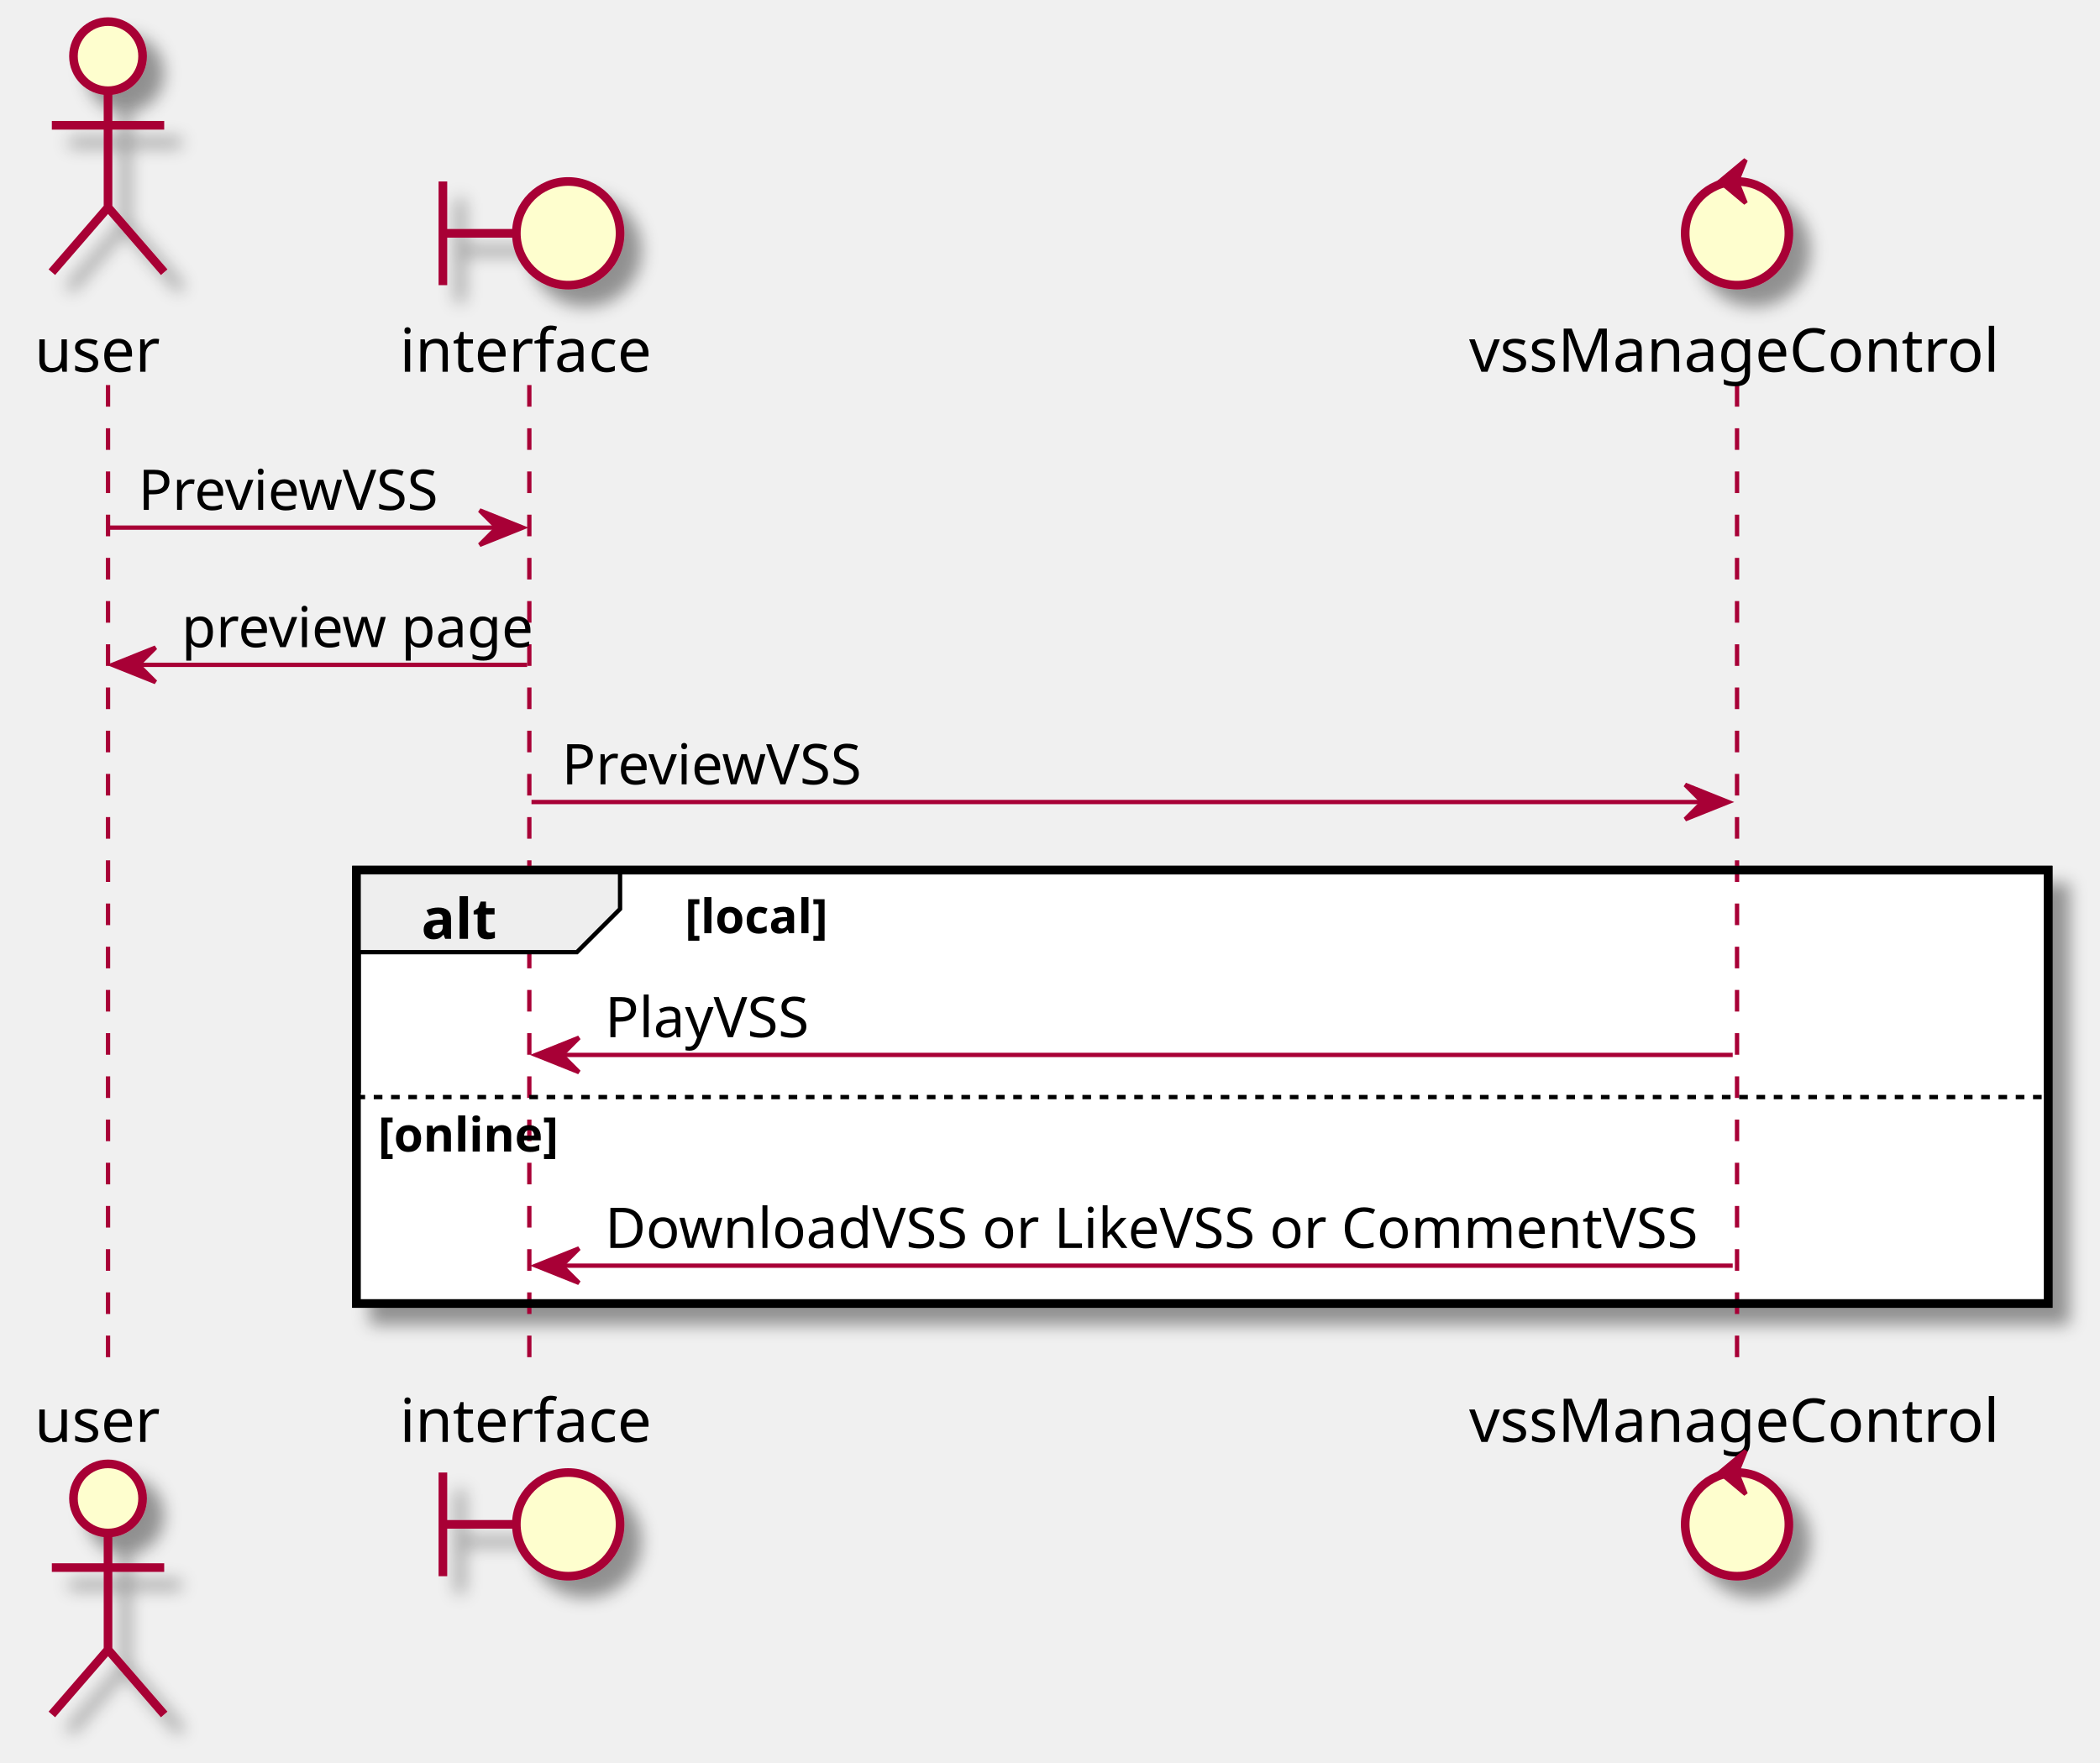
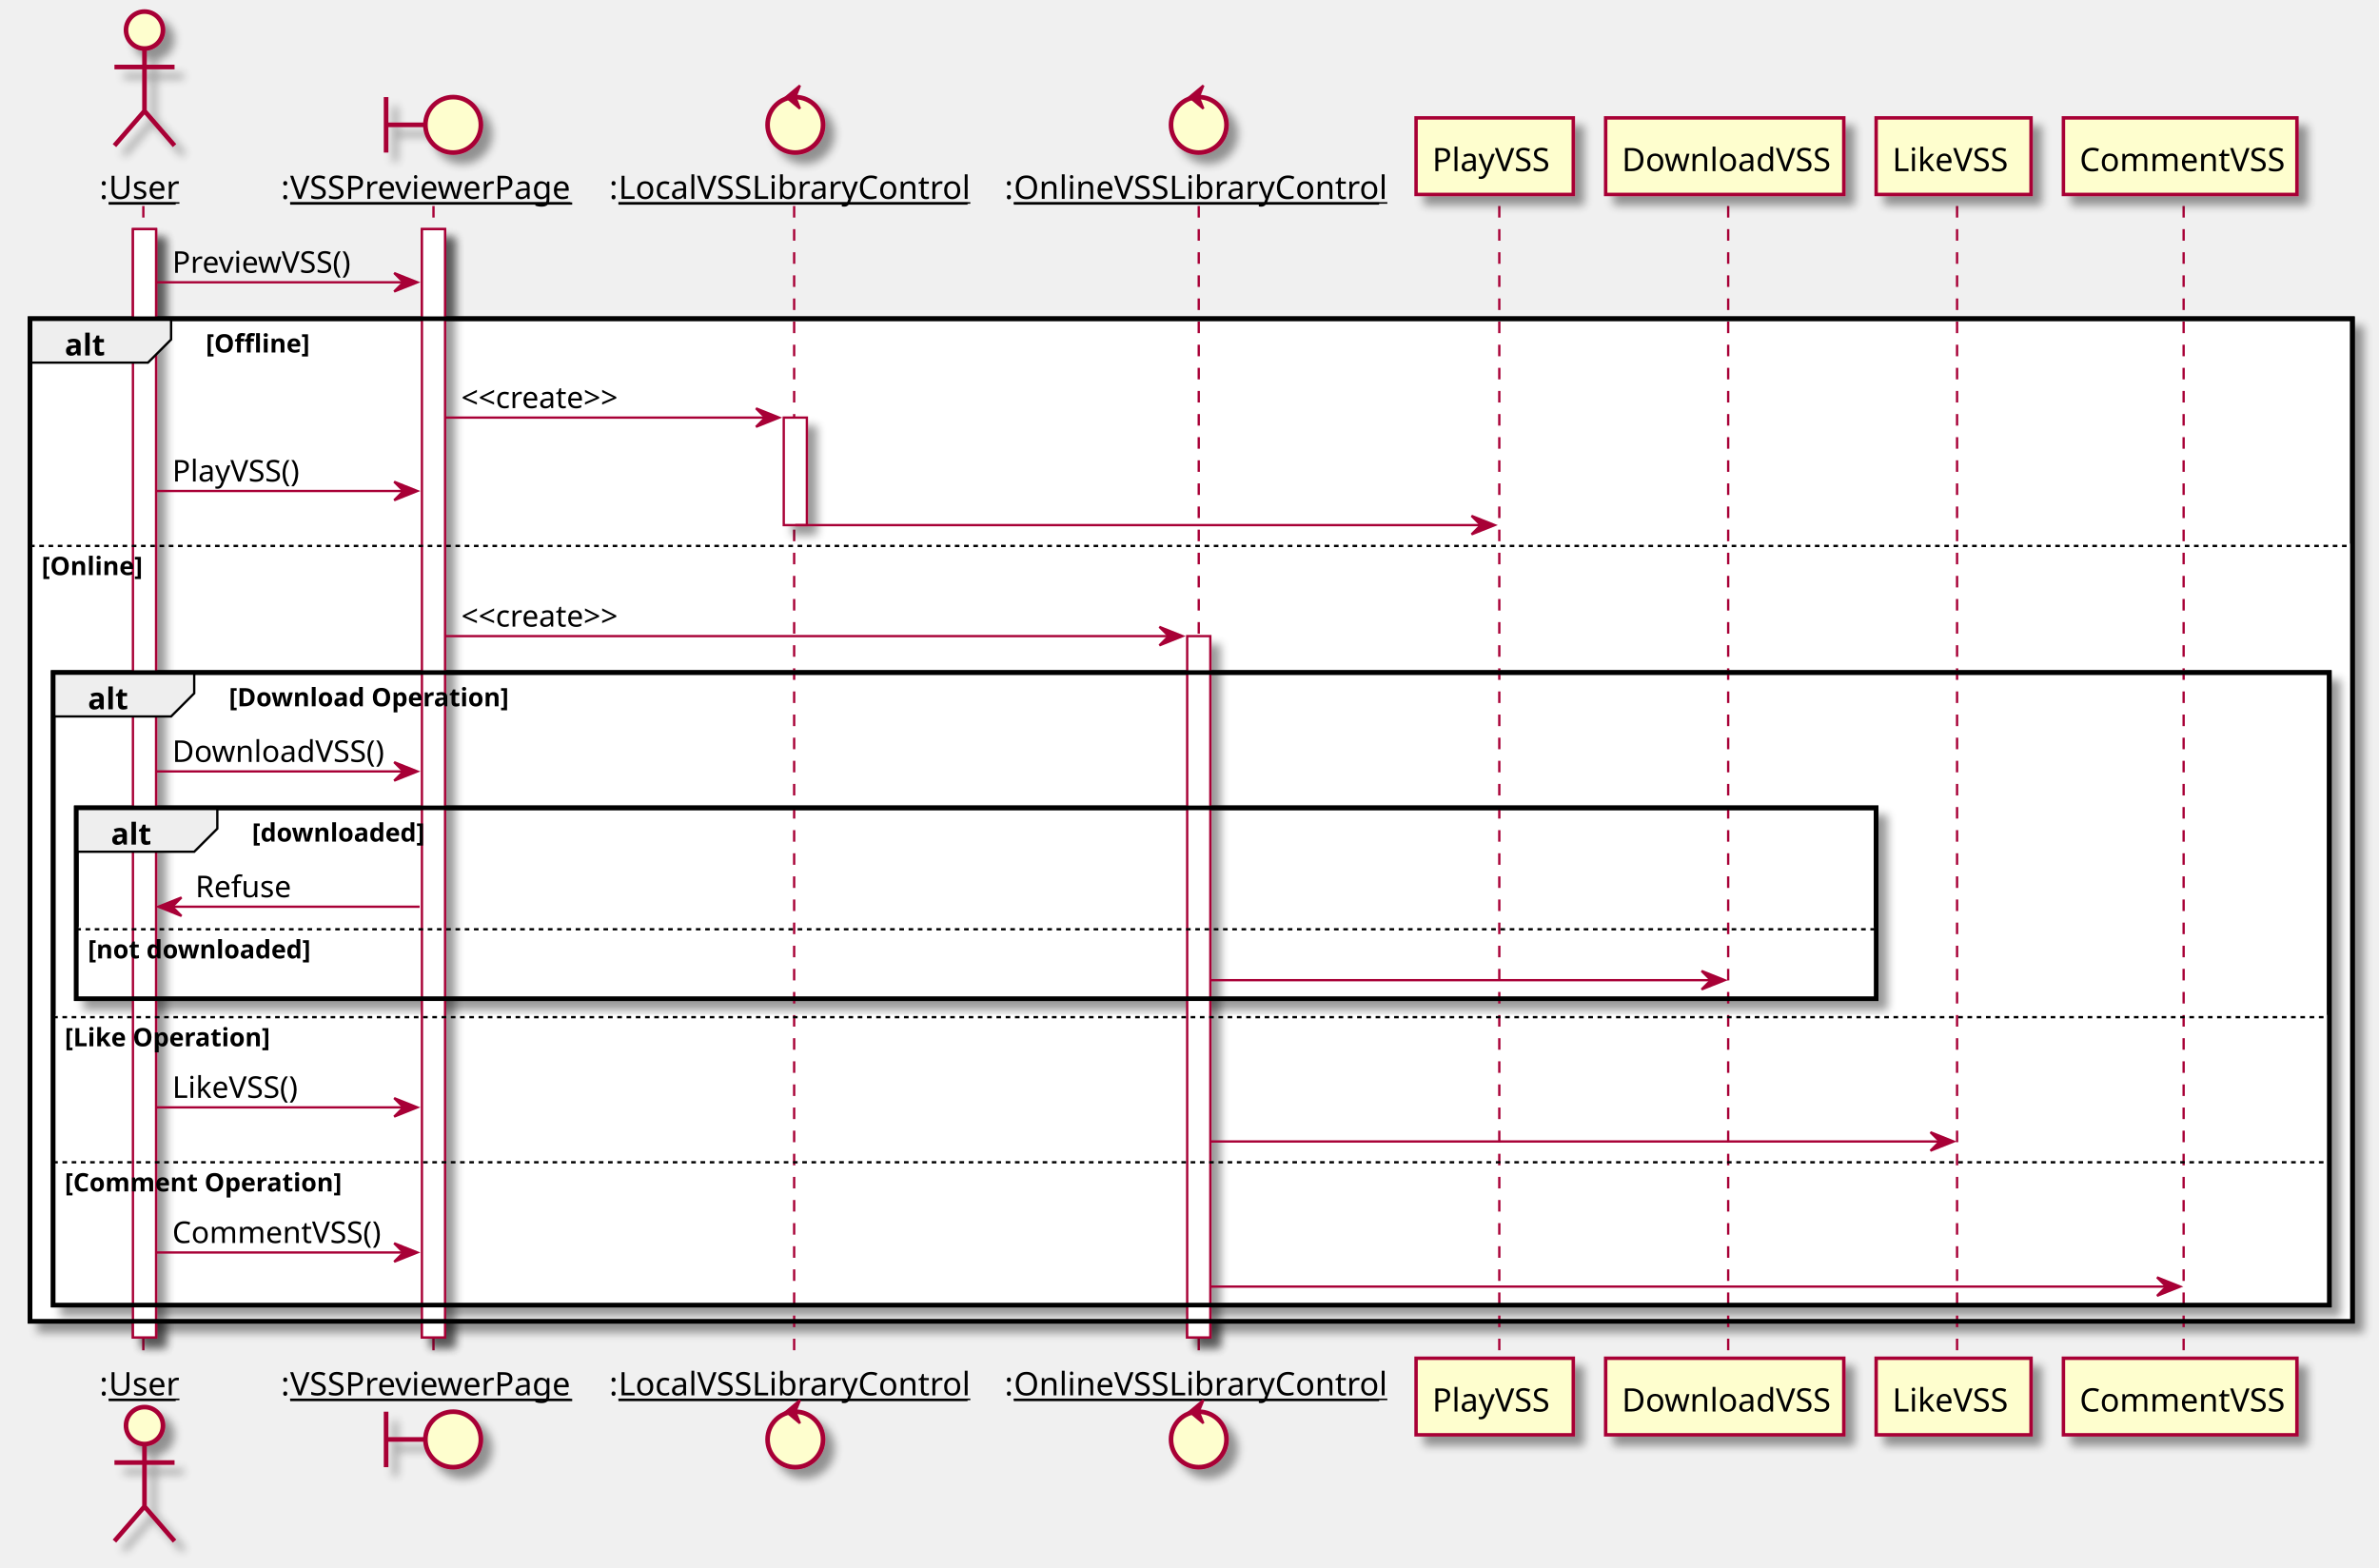
- <svg xmlns="http://www.w3.org/2000/svg" contentScriptType="application/ecmascript" contentStyleType="text/css" height="408px" preserveAspectRatio="none" style="width:486px;height:408px;" version="1.1" viewBox="0 0 486 408" width="486px" zoomAndPan="magnify">
+ <svg xmlns="http://www.w3.org/2000/svg" contentScriptType="application/ecmascript" contentStyleType="text/css" height="678px" preserveAspectRatio="none" style="width:1029px;height:678px;" version="1.1" viewBox="0 0 1029 678" width="1029px" zoomAndPan="magnify">
  <defs>
-     <filter height="300%" id="f88inrmhx35f" width="300%" x="-1" y="-1">
+     <filter height="300%" id="fe56i3647k8r9" width="300%" x="-1" y="-1">
      <feGaussianBlur result="blurOut" stdDeviation="2.0" />
      <feColorMatrix in="blurOut" result="blurOut2" type="matrix" values="0 0 0 0 0 0 0 0 0 0 0 0 0 0 0 0 0 0 .4 0" />
      <feOffset dx="4.0" dy="4.0" in="blurOut2" result="blurOut3" />
      <feBlend in="SourceGraphic" in2="blurOut3" mode="normal" />
    </filter>
  </defs>
  <g>
-     <rect fill="#FFFFFF" filter="url(#f88inrmhx35f)" height="100.309" style="stroke: #000000; stroke-width: 2.0;" width="391.5" x="82.5" y="201.383" />
-     <rect fill="#FFFFFF" height="48.777" style="stroke: none; stroke-width: 1.0;" width="391.5" x="82.5" y="252.915" />
-     <line style="stroke: #A80036; stroke-width: 1.0; stroke-dasharray: 5.0,5.0;" x1="25" x2="25" y1="89.12" y2="318.692" />
-     <line style="stroke: #A80036; stroke-width: 1.0; stroke-dasharray: 5.0,5.0;" x1="122.5" x2="122.5" y1="89.12" y2="318.692" />
-     <line style="stroke: #A80036; stroke-width: 1.0; stroke-dasharray: 5.0,5.0;" x1="402" x2="402" y1="89.12" y2="318.692" />
-     <text fill="#000000" font-family="sans-serif" font-size="14" lengthAdjust="spacingAndGlyphs" textLength="28" x="8" y="86.044">user</text>
-     <ellipse cx="25" cy="13" fill="#FEFECE" filter="url(#f88inrmhx35f)" rx="8" ry="8" style="stroke: #A80036; stroke-width: 2.0;" />
-     <path d="M25,21 L25,48 M12,29 L38,29 M25,48 L12,63 M25,48 L38,63 " fill="none" filter="url(#f88inrmhx35f)" style="stroke: #A80036; stroke-width: 2.0;" />
-     <text fill="#000000" font-family="sans-serif" font-size="14" lengthAdjust="spacingAndGlyphs" textLength="28" x="8" y="333.736">user</text>
-     <ellipse cx="25" cy="346.812" fill="#FEFECE" filter="url(#f88inrmhx35f)" rx="8" ry="8" style="stroke: #A80036; stroke-width: 2.0;" />
-     <path d="M25,354.812 L25,381.812 M12,362.812 L38,362.812 M25,381.812 L12,396.812 M25,381.812 L38,396.812 " fill="none" filter="url(#f88inrmhx35f)" style="stroke: #A80036; stroke-width: 2.0;" />
-     <text fill="#000000" font-family="sans-serif" font-size="14" lengthAdjust="spacingAndGlyphs" textLength="55" x="92.5" y="86.044">interface</text>
-     <path d="M102.5,42 L102.5,66 M102.5,54 L119.5,54 " fill="none" filter="url(#f88inrmhx35f)" style="stroke: #A80036; stroke-width: 2.0;" />
-     <ellipse cx="131.5" cy="54" fill="#FEFECE" filter="url(#f88inrmhx35f)" rx="12" ry="12" style="stroke: #A80036; stroke-width: 2.0;" />
-     <text fill="#000000" font-family="sans-serif" font-size="14" lengthAdjust="spacingAndGlyphs" textLength="55" x="92.5" y="333.736">interface</text>
-     <path d="M102.5,340.812 L102.5,364.812 M102.5,352.812 L119.5,352.812 " fill="none" filter="url(#f88inrmhx35f)" style="stroke: #A80036; stroke-width: 2.0;" />
-     <ellipse cx="131.5" cy="352.812" fill="#FEFECE" filter="url(#f88inrmhx35f)" rx="12" ry="12" style="stroke: #A80036; stroke-width: 2.0;" />
-     <text fill="#000000" font-family="sans-serif" font-size="14" lengthAdjust="spacingAndGlyphs" textLength="118" x="340" y="86.044">vssManageControl</text>
-     <ellipse cx="402" cy="54" fill="#FEFECE" filter="url(#f88inrmhx35f)" rx="12" ry="12" style="stroke: #A80036; stroke-width: 2.0;" />
-     <polygon fill="#A80036" points="398,42,404,37,402,42,404,47,398,42" style="stroke: #A80036; stroke-width: 1.0;" />
-     <text fill="#000000" font-family="sans-serif" font-size="14" lengthAdjust="spacingAndGlyphs" textLength="118" x="340" y="333.736">vssManageControl</text>
-     <ellipse cx="402" cy="352.812" fill="#FEFECE" filter="url(#f88inrmhx35f)" rx="12" ry="12" style="stroke: #A80036; stroke-width: 2.0;" />
-     <polygon fill="#A80036" points="398,340.812,404,335.812,402,340.812,404,345.812,398,340.812" style="stroke: #A80036; stroke-width: 1.0;" />
-     <polygon fill="#A80036" points="111,118.12,121,122.12,111,126.12,115,122.12" style="stroke: #A80036; stroke-width: 1.0;" />
-     <line style="stroke: #A80036; stroke-width: 1.0;" x1="25" x2="117" y1="122.12" y2="122.12" />
-     <text fill="#000000" font-family="sans-serif" font-size="13" lengthAdjust="spacingAndGlyphs" textLength="71" x="32" y="118.018">PreviewVSS</text>
-     <polygon fill="#A80036" points="36,149.875,26,153.875,36,157.875,32,153.875" style="stroke: #A80036; stroke-width: 1.0;" />
-     <line style="stroke: #A80036; stroke-width: 1.0;" x1="30" x2="122" y1="153.875" y2="153.875" />
-     <text fill="#000000" font-family="sans-serif" font-size="13" lengthAdjust="spacingAndGlyphs" textLength="74" x="42" y="149.773">preview page</text>
-     <polygon fill="#A80036" points="390,181.629,400,185.629,390,189.629,394,185.629" style="stroke: #A80036; stroke-width: 1.0;" />
-     <line style="stroke: #A80036; stroke-width: 1.0;" x1="123" x2="396" y1="185.629" y2="185.629" />
-     <text fill="#000000" font-family="sans-serif" font-size="13" lengthAdjust="spacingAndGlyphs" textLength="71" x="130" y="181.527">PreviewVSS</text>
-     <path d="M82.5,201.383 L143.5,201.383 L143.5,210.383 L133.5,220.383 L82.5,220.383 L82.5,201.383 " fill="#EEEEEE" style="stroke: #000000; stroke-width: 1.0;" />
-     <rect fill="none" height="100.309" style="stroke: #000000; stroke-width: 2.0;" width="391.5" x="82.5" y="201.383" />
-     <text fill="#000000" font-family="sans-serif" font-size="13" font-weight="bold" lengthAdjust="spacingAndGlyphs" textLength="16" x="97.5" y="217.281">alt</text>
-     <text fill="#000000" font-family="sans-serif" font-size="11" font-weight="bold" lengthAdjust="spacingAndGlyphs" textLength="33" x="158.5" y="215.989">[local]</text>
-     <polygon fill="#A80036" points="134,240.161,124,244.161,134,248.161,130,244.161" style="stroke: #A80036; stroke-width: 1.0;" />
-     <line style="stroke: #A80036; stroke-width: 1.0;" x1="128" x2="401" y1="244.161" y2="244.161" />
-     <text fill="#000000" font-family="sans-serif" font-size="13" lengthAdjust="spacingAndGlyphs" textLength="53" x="140" y="240.059">PlayVSS</text>
-     <line style="stroke: #000000; stroke-width: 1.0; stroke-dasharray: 2.0,2.0;" x1="82.5" x2="474" y1="253.915" y2="253.915" />
-     <text fill="#000000" font-family="sans-serif" font-size="11" font-weight="bold" lengthAdjust="spacingAndGlyphs" textLength="42" x="87.5" y="266.521">[online]</text>
-     <polygon fill="#A80036" points="134,288.938,124,292.938,134,296.938,130,292.938" style="stroke: #A80036; stroke-width: 1.0;" />
-     <line style="stroke: #A80036; stroke-width: 1.0;" x1="128" x2="401" y1="292.938" y2="292.938" />
-     <text fill="#000000" font-family="sans-serif" font-size="13" lengthAdjust="spacingAndGlyphs" textLength="255" x="140" y="288.836">DownloadVSS or LikeVSS or CommentVSS</text>
+     <rect fill="#FFFFFF" filter="url(#fe56i3647k8r9)" height="479.459" style="stroke: #A80036; stroke-width: 1.0;" width="10" x="57.5" y="99.12" />
+     <rect fill="#FFFFFF" filter="url(#fe56i3647k8r9)" height="479.459" style="stroke: #A80036; stroke-width: 1.0;" width="10" x="182.5" y="99.12" />
+     <rect fill="#FFFFFF" filter="url(#fe56i3647k8r9)" height="46.509" style="stroke: #A80036; stroke-width: 1.0;" width="10" x="339" y="180.652" />
+     <rect fill="#FFFFFF" filter="url(#fe56i3647k8r9)" height="303.396" style="stroke: #A80036; stroke-width: 1.0;" width="10" x="513.5" y="275.184" />
+     <rect fill="#FFFFFF" filter="url(#fe56i3647k8r9)" height="433.705" style="stroke: #000000; stroke-width: 2.0;" width="1004.5" x="13" y="137.875" />
+     <rect fill="#FFFFFF" height="336.418" style="stroke: none; stroke-width: 1.0;" width="1004.5" x="13" y="235.161" />
+     <rect fill="#FFFFFF" filter="url(#fe56i3647k8r9)" height="273.641" style="stroke: #000000; stroke-width: 2.0;" width="984.5" x="23" y="290.938" />
+     <rect fill="#FFFFFF" filter="url(#fe56i3647k8r9)" height="82.555" style="stroke: #000000; stroke-width: 2.0;" width="778.5" x="33" y="349.47" />
+     <rect fill="#FFFFFF" height="31.023" style="stroke: none; stroke-width: 1.0;" width="778.5" x="33" y="401.002" />
+     <rect fill="#FFFFFF" height="62.777" style="stroke: none; stroke-width: 1.0;" width="984.5" x="23" y="439.024" />
+     <rect fill="#FFFFFF" height="62.777" style="stroke: none; stroke-width: 1.0;" width="984.5" x="23" y="501.802" />
+     <line style="stroke: #A80036; stroke-width: 1.0; stroke-dasharray: 5.0,5.0;" x1="62" x2="62" y1="89.12" y2="588.579" />
+     <line style="stroke: #A80036; stroke-width: 1.0; stroke-dasharray: 5.0,5.0;" x1="187.5" x2="187.5" y1="89.12" y2="588.579" />
+     <line style="stroke: #A80036; stroke-width: 1.0; stroke-dasharray: 5.0,5.0;" x1="343.5" x2="343.5" y1="89.12" y2="588.579" />
+     <line style="stroke: #A80036; stroke-width: 1.0; stroke-dasharray: 5.0,5.0;" x1="518.5" x2="518.5" y1="89.12" y2="588.579" />
+     <line style="stroke: #A80036; stroke-width: 1.0; stroke-dasharray: 5.0,5.0;" x1="648.5" x2="648.5" y1="89.12" y2="588.579" />
+     <line style="stroke: #A80036; stroke-width: 1.0; stroke-dasharray: 5.0,5.0;" x1="747.5" x2="747.5" y1="89.12" y2="588.579" />
+     <line style="stroke: #A80036; stroke-width: 1.0; stroke-dasharray: 5.0,5.0;" x1="846.5" x2="846.5" y1="89.12" y2="588.579" />
+     <line style="stroke: #A80036; stroke-width: 1.0; stroke-dasharray: 5.0,5.0;" x1="944.5" x2="944.5" y1="89.12" y2="588.579" />
+     <text fill="#000000" font-family="sans-serif" font-size="14" lengthAdjust="spacingAndGlyphs" textLength="4" x="43" y="86.044">:</text>
+     <text fill="#000000" font-family="sans-serif" font-size="14" lengthAdjust="spacingAndGlyphs" text-decoration="underline" textLength="29" x="47" y="86.044">User</text>
+     <line style="stroke: #000000; stroke-width: 1.0;" x1="47" x2="76" y1="88.044" y2="88.044" />
+     <ellipse cx="62.5" cy="13" fill="#FEFECE" filter="url(#fe56i3647k8r9)" rx="8" ry="8" style="stroke: #A80036; stroke-width: 2.0;" />
+     <path d="M62.5,21 L62.5,48 M49.5,29 L75.5,29 M62.5,48 L49.5,63 M62.5,48 L75.5,63 " fill="none" filter="url(#fe56i3647k8r9)" style="stroke: #A80036; stroke-width: 2.0;" />
+     <text fill="#000000" font-family="sans-serif" font-size="14" lengthAdjust="spacingAndGlyphs" textLength="4" x="43" y="603.623">:</text>
+     <text fill="#000000" font-family="sans-serif" font-size="14" lengthAdjust="spacingAndGlyphs" text-decoration="underline" textLength="29" x="47" y="603.623">User</text>
+     <line style="stroke: #000000; stroke-width: 1.0;" x1="47" x2="76" y1="605.623" y2="605.623" />
+     <ellipse cx="62.5" cy="616.699" fill="#FEFECE" filter="url(#fe56i3647k8r9)" rx="8" ry="8" style="stroke: #A80036; stroke-width: 2.0;" />
+     <path d="M62.5,624.699 L62.5,651.699 M49.5,632.699 L75.5,632.699 M62.5,651.699 L49.5,666.699 M62.5,651.699 L75.5,666.699 " fill="none" filter="url(#fe56i3647k8r9)" style="stroke: #A80036; stroke-width: 2.0;" />
+     <text fill="#000000" font-family="sans-serif" font-size="14" lengthAdjust="spacingAndGlyphs" textLength="4" x="121.5" y="86.044">:</text>
+     <text fill="#000000" font-family="sans-serif" font-size="14" lengthAdjust="spacingAndGlyphs" text-decoration="underline" textLength="122" x="125.5" y="86.044">VSSPreviewerPage</text>
+     <line style="stroke: #000000; stroke-width: 1.0;" x1="125.5" x2="247.5" y1="88.044" y2="88.044" />
+     <path d="M167,42 L167,66 M167,54 L184,54 " fill="none" filter="url(#fe56i3647k8r9)" style="stroke: #A80036; stroke-width: 2.0;" />
+     <ellipse cx="196" cy="54" fill="#FEFECE" filter="url(#fe56i3647k8r9)" rx="12" ry="12" style="stroke: #A80036; stroke-width: 2.0;" />
+     <text fill="#000000" font-family="sans-serif" font-size="14" lengthAdjust="spacingAndGlyphs" textLength="4" x="121.5" y="603.623">:</text>
+     <text fill="#000000" font-family="sans-serif" font-size="14" lengthAdjust="spacingAndGlyphs" text-decoration="underline" textLength="122" x="125.5" y="603.623">VSSPreviewerPage</text>
+     <line style="stroke: #000000; stroke-width: 1.0;" x1="125.5" x2="247.5" y1="605.623" y2="605.623" />
+     <path d="M167,610.699 L167,634.699 M167,622.699 L184,622.699 " fill="none" filter="url(#fe56i3647k8r9)" style="stroke: #A80036; stroke-width: 2.0;" />
+     <ellipse cx="196" cy="622.699" fill="#FEFECE" filter="url(#fe56i3647k8r9)" rx="12" ry="12" style="stroke: #A80036; stroke-width: 2.0;" />
+     <text fill="#000000" font-family="sans-serif" font-size="14" lengthAdjust="spacingAndGlyphs" textLength="4" x="263.5" y="86.044">:</text>
+     <text fill="#000000" font-family="sans-serif" font-size="14" lengthAdjust="spacingAndGlyphs" text-decoration="underline" textLength="151" x="267.5" y="86.044">LocalVSSLibraryControl</text>
+     <line style="stroke: #000000; stroke-width: 1.0;" x1="267.5" x2="418.5" y1="88.044" y2="88.044" />
+     <ellipse cx="344" cy="54" fill="#FEFECE" filter="url(#fe56i3647k8r9)" rx="12" ry="12" style="stroke: #A80036; stroke-width: 2.0;" />
+     <polygon fill="#A80036" points="340,42,346,37,344,42,346,47,340,42" style="stroke: #A80036; stroke-width: 1.0;" />
+     <text fill="#000000" font-family="sans-serif" font-size="14" lengthAdjust="spacingAndGlyphs" textLength="4" x="263.5" y="603.623">:</text>
+     <text fill="#000000" font-family="sans-serif" font-size="14" lengthAdjust="spacingAndGlyphs" text-decoration="underline" textLength="151" x="267.5" y="603.623">LocalVSSLibraryControl</text>
+     <line style="stroke: #000000; stroke-width: 1.0;" x1="267.5" x2="418.5" y1="605.623" y2="605.623" />
+     <ellipse cx="344" cy="622.699" fill="#FEFECE" filter="url(#fe56i3647k8r9)" rx="12" ry="12" style="stroke: #A80036; stroke-width: 2.0;" />
+     <polygon fill="#A80036" points="340,610.699,346,605.699,344,610.699,346,615.699,340,610.699" style="stroke: #A80036; stroke-width: 1.0;" />
+     <text fill="#000000" font-family="sans-serif" font-size="14" lengthAdjust="spacingAndGlyphs" textLength="4" x="434.5" y="86.044">:</text>
+     <text fill="#000000" font-family="sans-serif" font-size="14" lengthAdjust="spacingAndGlyphs" text-decoration="underline" textLength="158" x="438.5" y="86.044">OnlineVSSLibraryControl</text>
+     <line style="stroke: #000000; stroke-width: 1.0;" x1="438.5" x2="596.5" y1="88.044" y2="88.044" />
+     <ellipse cx="518.5" cy="54" fill="#FEFECE" filter="url(#fe56i3647k8r9)" rx="12" ry="12" style="stroke: #A80036; stroke-width: 2.0;" />
+     <polygon fill="#A80036" points="514.5,42,520.5,37,518.5,42,520.5,47,514.5,42" style="stroke: #A80036; stroke-width: 1.0;" />
+     <text fill="#000000" font-family="sans-serif" font-size="14" lengthAdjust="spacingAndGlyphs" textLength="4" x="434.5" y="603.623">:</text>
+     <text fill="#000000" font-family="sans-serif" font-size="14" lengthAdjust="spacingAndGlyphs" text-decoration="underline" textLength="158" x="438.5" y="603.623">OnlineVSSLibraryControl</text>
+     <line style="stroke: #000000; stroke-width: 1.0;" x1="438.5" x2="596.5" y1="605.623" y2="605.623" />
+     <ellipse cx="518.5" cy="622.699" fill="#FEFECE" filter="url(#fe56i3647k8r9)" rx="12" ry="12" style="stroke: #A80036; stroke-width: 2.0;" />
+     <polygon fill="#A80036" points="514.5,610.699,520.5,605.699,518.5,610.699,520.5,615.699,514.5,610.699" style="stroke: #A80036; stroke-width: 1.0;" />
+     <rect fill="#FEFECE" filter="url(#fe56i3647k8r9)" height="33.12" style="stroke: #A80036; stroke-width: 1.5;" width="68" x="612.5" y="51" />
+     <text fill="#000000" font-family="sans-serif" font-size="14" lengthAdjust="spacingAndGlyphs" textLength="54" x="619.5" y="74.044">PlayVSS</text>
+     <rect fill="#FEFECE" filter="url(#fe56i3647k8r9)" height="33.12" style="stroke: #A80036; stroke-width: 1.5;" width="68" x="612.5" y="587.579" />
+     <text fill="#000000" font-family="sans-serif" font-size="14" lengthAdjust="spacingAndGlyphs" textLength="54" x="619.5" y="610.623">PlayVSS</text>
+     <rect fill="#FEFECE" filter="url(#fe56i3647k8r9)" height="33.12" style="stroke: #A80036; stroke-width: 1.5;" width="103" x="694.5" y="51" />
+     <text fill="#000000" font-family="sans-serif" font-size="14" lengthAdjust="spacingAndGlyphs" textLength="89" x="701.5" y="74.044">DownloadVSS</text>
+     <rect fill="#FEFECE" filter="url(#fe56i3647k8r9)" height="33.12" style="stroke: #A80036; stroke-width: 1.5;" width="103" x="694.5" y="587.579" />
+     <text fill="#000000" font-family="sans-serif" font-size="14" lengthAdjust="spacingAndGlyphs" textLength="89" x="701.5" y="610.623">DownloadVSS</text>
+     <rect fill="#FEFECE" filter="url(#fe56i3647k8r9)" height="33.12" style="stroke: #A80036; stroke-width: 1.5;" width="67" x="811.5" y="51" />
+     <text fill="#000000" font-family="sans-serif" font-size="14" lengthAdjust="spacingAndGlyphs" textLength="53" x="818.5" y="74.044">LikeVSS</text>
+     <rect fill="#FEFECE" filter="url(#fe56i3647k8r9)" height="33.12" style="stroke: #A80036; stroke-width: 1.5;" width="67" x="811.5" y="587.579" />
+     <text fill="#000000" font-family="sans-serif" font-size="14" lengthAdjust="spacingAndGlyphs" textLength="53" x="818.5" y="610.623">LikeVSS</text>
+     <rect fill="#FEFECE" filter="url(#fe56i3647k8r9)" height="33.12" style="stroke: #A80036; stroke-width: 1.5;" width="101" x="892.5" y="51" />
+     <text fill="#000000" font-family="sans-serif" font-size="14" lengthAdjust="spacingAndGlyphs" textLength="87" x="899.5" y="74.044">CommentVSS</text>
+     <rect fill="#FEFECE" filter="url(#fe56i3647k8r9)" height="33.12" style="stroke: #A80036; stroke-width: 1.5;" width="101" x="892.5" y="587.579" />
+     <text fill="#000000" font-family="sans-serif" font-size="14" lengthAdjust="spacingAndGlyphs" textLength="87" x="899.5" y="610.623">CommentVSS</text>
+     <rect fill="#FFFFFF" filter="url(#fe56i3647k8r9)" height="479.459" style="stroke: #A80036; stroke-width: 1.0;" width="10" x="57.5" y="99.12" />
+     <rect fill="#FFFFFF" filter="url(#fe56i3647k8r9)" height="479.459" style="stroke: #A80036; stroke-width: 1.0;" width="10" x="182.5" y="99.12" />
+     <rect fill="#FFFFFF" filter="url(#fe56i3647k8r9)" height="46.509" style="stroke: #A80036; stroke-width: 1.0;" width="10" x="339" y="180.652" />
+     <rect fill="#FFFFFF" filter="url(#fe56i3647k8r9)" height="303.396" style="stroke: #A80036; stroke-width: 1.0;" width="10" x="513.5" y="275.184" />
+     <polygon fill="#A80036" points="170.5,118.12,180.5,122.12,170.5,126.12,174.5,122.12" style="stroke: #A80036; stroke-width: 1.0;" />
+     <line style="stroke: #A80036; stroke-width: 1.0;" x1="67.5" x2="176.5" y1="122.12" y2="122.12" />
+     <text fill="#000000" font-family="sans-serif" font-size="13" lengthAdjust="spacingAndGlyphs" textLength="79" x="74.5" y="118.018">PreviewVSS()</text>
+     <path d="M13,137.875 L74,137.875 L74,146.875 L64,156.875 L13,156.875 L13,137.875 " fill="#EEEEEE" style="stroke: #000000; stroke-width: 1.0;" />
+     <rect fill="none" height="433.705" style="stroke: #000000; stroke-width: 2.0;" width="1004.5" x="13" y="137.875" />
+     <text fill="#000000" font-family="sans-serif" font-size="13" font-weight="bold" lengthAdjust="spacingAndGlyphs" textLength="16" x="28" y="153.773">alt</text>
+     <text fill="#000000" font-family="sans-serif" font-size="11" font-weight="bold" lengthAdjust="spacingAndGlyphs" textLength="44" x="89" y="152.481">[Offline]</text>
+     <polygon fill="#A80036" points="327,176.652,337,180.652,327,184.652,331,180.652" style="stroke: #A80036; stroke-width: 1.0;" />
+     <line style="stroke: #A80036; stroke-width: 1.0;" x1="192.5" x2="333" y1="180.652" y2="180.652" />
+     <text fill="#000000" font-family="sans-serif" font-size="13" lengthAdjust="spacingAndGlyphs" textLength="68" x="199.5" y="176.55">&lt;&lt;create&gt;&gt;</text>
+     <polygon fill="#A80036" points="170.5,208.406,180.5,212.406,170.5,216.406,174.5,212.406" style="stroke: #A80036; stroke-width: 1.0;" />
+     <line style="stroke: #A80036; stroke-width: 1.0;" x1="67.5" x2="176.5" y1="212.406" y2="212.406" />
+     <text fill="#000000" font-family="sans-serif" font-size="13" lengthAdjust="spacingAndGlyphs" textLength="61" x="74.5" y="208.304">PlayVSS()</text>
+     <polygon fill="#A80036" points="636.5,223.161,646.5,227.161,636.5,231.161,640.5,227.161" style="stroke: #A80036; stroke-width: 1.0;" />
+     <line style="stroke: #A80036; stroke-width: 1.0;" x1="344" x2="642.5" y1="227.161" y2="227.161" />
+     <line style="stroke: #000000; stroke-width: 1.0; stroke-dasharray: 2.0,2.0;" x1="13" x2="1017.5" y1="236.161" y2="236.161" />
+     <text fill="#000000" font-family="sans-serif" font-size="11" font-weight="bold" lengthAdjust="spacingAndGlyphs" textLength="43" x="18" y="248.767">[Online]</text>
+     <polygon fill="#A80036" points="501.5,271.184,511.5,275.184,501.5,279.184,505.5,275.184" style="stroke: #A80036; stroke-width: 1.0;" />
+     <line style="stroke: #A80036; stroke-width: 1.0;" x1="192.5" x2="507.5" y1="275.184" y2="275.184" />
+     <text fill="#000000" font-family="sans-serif" font-size="13" lengthAdjust="spacingAndGlyphs" textLength="68" x="199.5" y="271.082">&lt;&lt;create&gt;&gt;</text>
+     <path d="M23,290.938 L84,290.938 L84,299.938 L74,309.938 L23,309.938 L23,290.938 " fill="#EEEEEE" style="stroke: #000000; stroke-width: 1.0;" />
+     <rect fill="none" height="273.641" style="stroke: #000000; stroke-width: 2.0;" width="984.5" x="23" y="290.938" />
+     <text fill="#000000" font-family="sans-serif" font-size="13" font-weight="bold" lengthAdjust="spacingAndGlyphs" textLength="16" x="38" y="306.836">alt</text>
+     <text fill="#000000" font-family="sans-serif" font-size="11" font-weight="bold" lengthAdjust="spacingAndGlyphs" textLength="119" x="99" y="305.544">[Download Operation]</text>
+     <polygon fill="#A80036" points="170.5,329.715,180.5,333.715,170.5,337.715,174.5,333.715" style="stroke: #A80036; stroke-width: 1.0;" />
+     <line style="stroke: #A80036; stroke-width: 1.0;" x1="67.5" x2="176.5" y1="333.715" y2="333.715" />
+     <text fill="#000000" font-family="sans-serif" font-size="13" lengthAdjust="spacingAndGlyphs" textLength="91" x="74.5" y="329.613">DownloadVSS()</text>
+     <path d="M33,349.47 L94,349.47 L94,358.47 L84,368.47 L33,368.47 L33,349.47 " fill="#EEEEEE" style="stroke: #000000; stroke-width: 1.0;" />
+     <rect fill="none" height="82.555" style="stroke: #000000; stroke-width: 2.0;" width="778.5" x="33" y="349.47" />
+     <text fill="#000000" font-family="sans-serif" font-size="13" font-weight="bold" lengthAdjust="spacingAndGlyphs" textLength="16" x="48" y="365.368">alt</text>
+     <text fill="#000000" font-family="sans-serif" font-size="11" font-weight="bold" lengthAdjust="spacingAndGlyphs" textLength="76" x="109" y="364.076">[downloaded]</text>
+     <polygon fill="#A80036" points="78.5,388.247,68.5,392.247,78.5,396.247,74.5,392.247" style="stroke: #A80036; stroke-width: 1.0;" />
+     <line style="stroke: #A80036; stroke-width: 1.0;" x1="72.5" x2="181.5" y1="392.247" y2="392.247" />
+     <text fill="#000000" font-family="sans-serif" font-size="13" lengthAdjust="spacingAndGlyphs" textLength="40" x="84.5" y="388.145">Refuse</text>
+     <line style="stroke: #000000; stroke-width: 1.0; stroke-dasharray: 2.0,2.0;" x1="33" x2="811.5" y1="402.002" y2="402.002" />
+     <text fill="#000000" font-family="sans-serif" font-size="11" font-weight="bold" lengthAdjust="spacingAndGlyphs" textLength="97" x="38" y="414.607">[not downloaded]</text>
+     <polygon fill="#A80036" points="736,420.024,746,424.024,736,428.024,740,424.024" style="stroke: #A80036; stroke-width: 1.0;" />
+     <line style="stroke: #A80036; stroke-width: 1.0;" x1="523.5" x2="742" y1="424.024" y2="424.024" />
+     <line style="stroke: #000000; stroke-width: 1.0; stroke-dasharray: 2.0,2.0;" x1="23" x2="1007.5" y1="440.024" y2="440.024" />
+     <text fill="#000000" font-family="sans-serif" font-size="11" font-weight="bold" lengthAdjust="spacingAndGlyphs" textLength="89" x="28" y="452.63">[Like Operation]</text>
+     <polygon fill="#A80036" points="170.5,475.047,180.5,479.047,170.5,483.047,174.5,479.047" style="stroke: #A80036; stroke-width: 1.0;" />
+     <line style="stroke: #A80036; stroke-width: 1.0;" x1="67.5" x2="176.5" y1="479.047" y2="479.047" />
+     <text fill="#000000" font-family="sans-serif" font-size="13" lengthAdjust="spacingAndGlyphs" textLength="59" x="74.5" y="474.945">LikeVSS()</text>
+     <polygon fill="#A80036" points="835,489.802,845,493.802,835,497.802,839,493.802" style="stroke: #A80036; stroke-width: 1.0;" />
+     <line style="stroke: #A80036; stroke-width: 1.0;" x1="523.5" x2="841" y1="493.802" y2="493.802" />
+     <line style="stroke: #000000; stroke-width: 1.0; stroke-dasharray: 2.0,2.0;" x1="23" x2="1007.5" y1="502.802" y2="502.802" />
+     <text fill="#000000" font-family="sans-serif" font-size="11" font-weight="bold" lengthAdjust="spacingAndGlyphs" textLength="120" x="28" y="515.408">[Comment Operation]</text>
+     <polygon fill="#A80036" points="170.5,537.825,180.5,541.825,170.5,545.825,174.5,541.825" style="stroke: #A80036; stroke-width: 1.0;" />
+     <line style="stroke: #A80036; stroke-width: 1.0;" x1="67.5" x2="176.5" y1="541.825" y2="541.825" />
+     <text fill="#000000" font-family="sans-serif" font-size="13" lengthAdjust="spacingAndGlyphs" textLength="91" x="74.5" y="537.723">CommentVSS()</text>
+     <polygon fill="#A80036" points="933,552.579,943,556.579,933,560.579,937,556.579" style="stroke: #A80036; stroke-width: 1.0;" />
+     <line style="stroke: #A80036; stroke-width: 1.0;" x1="523.5" x2="939" y1="556.579" y2="556.579" />
  </g>
</svg>
